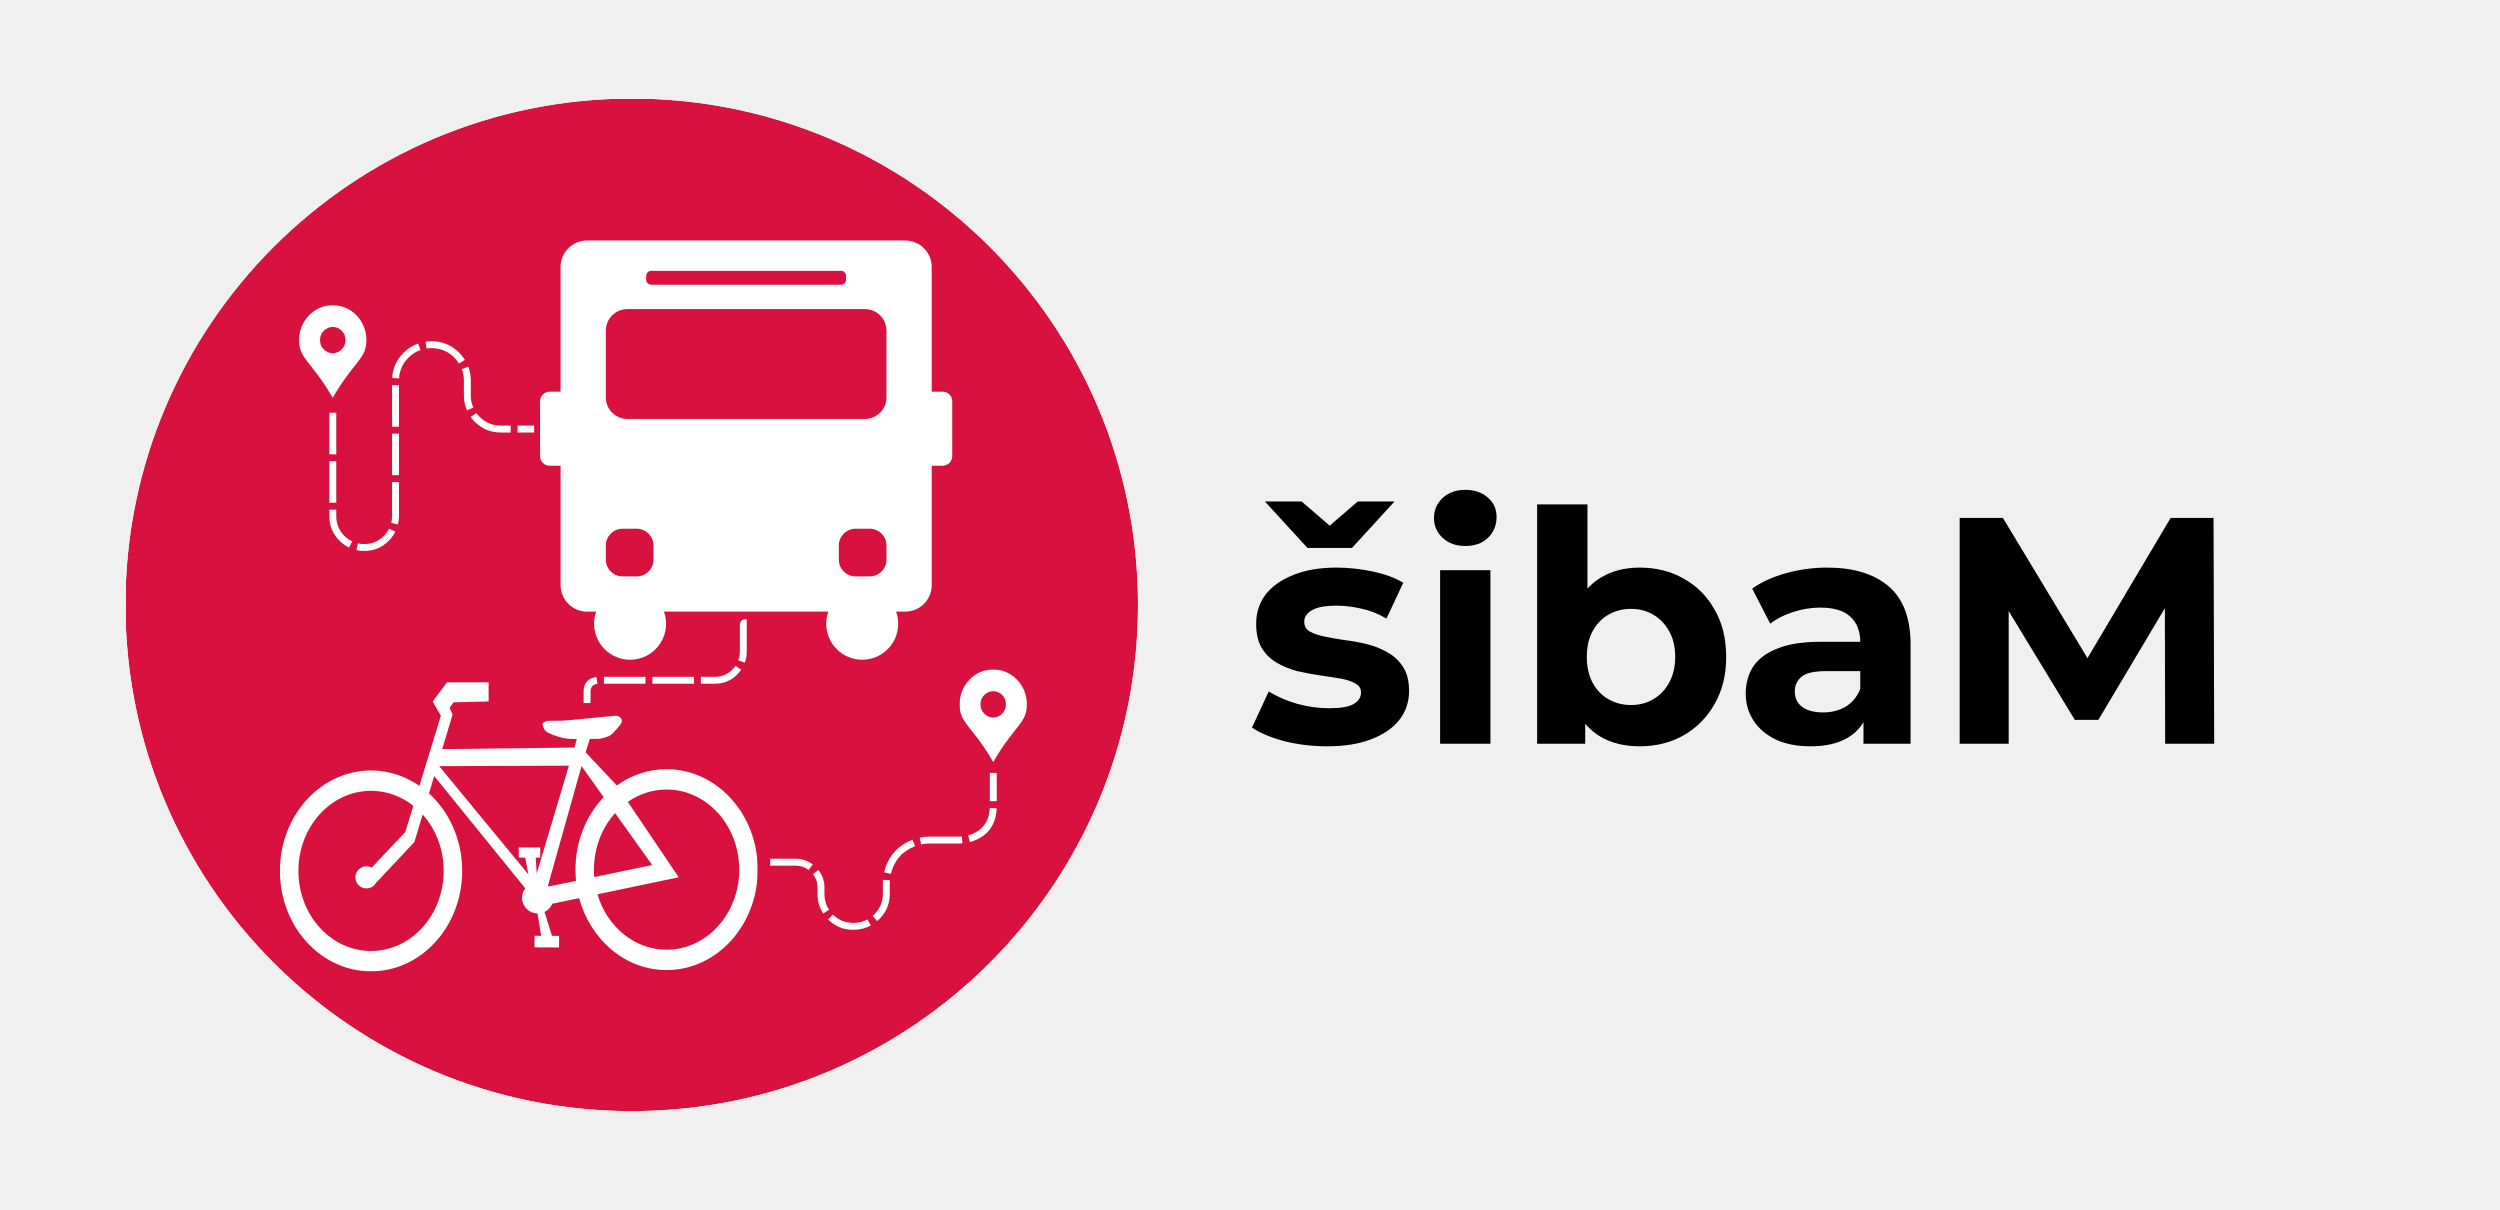
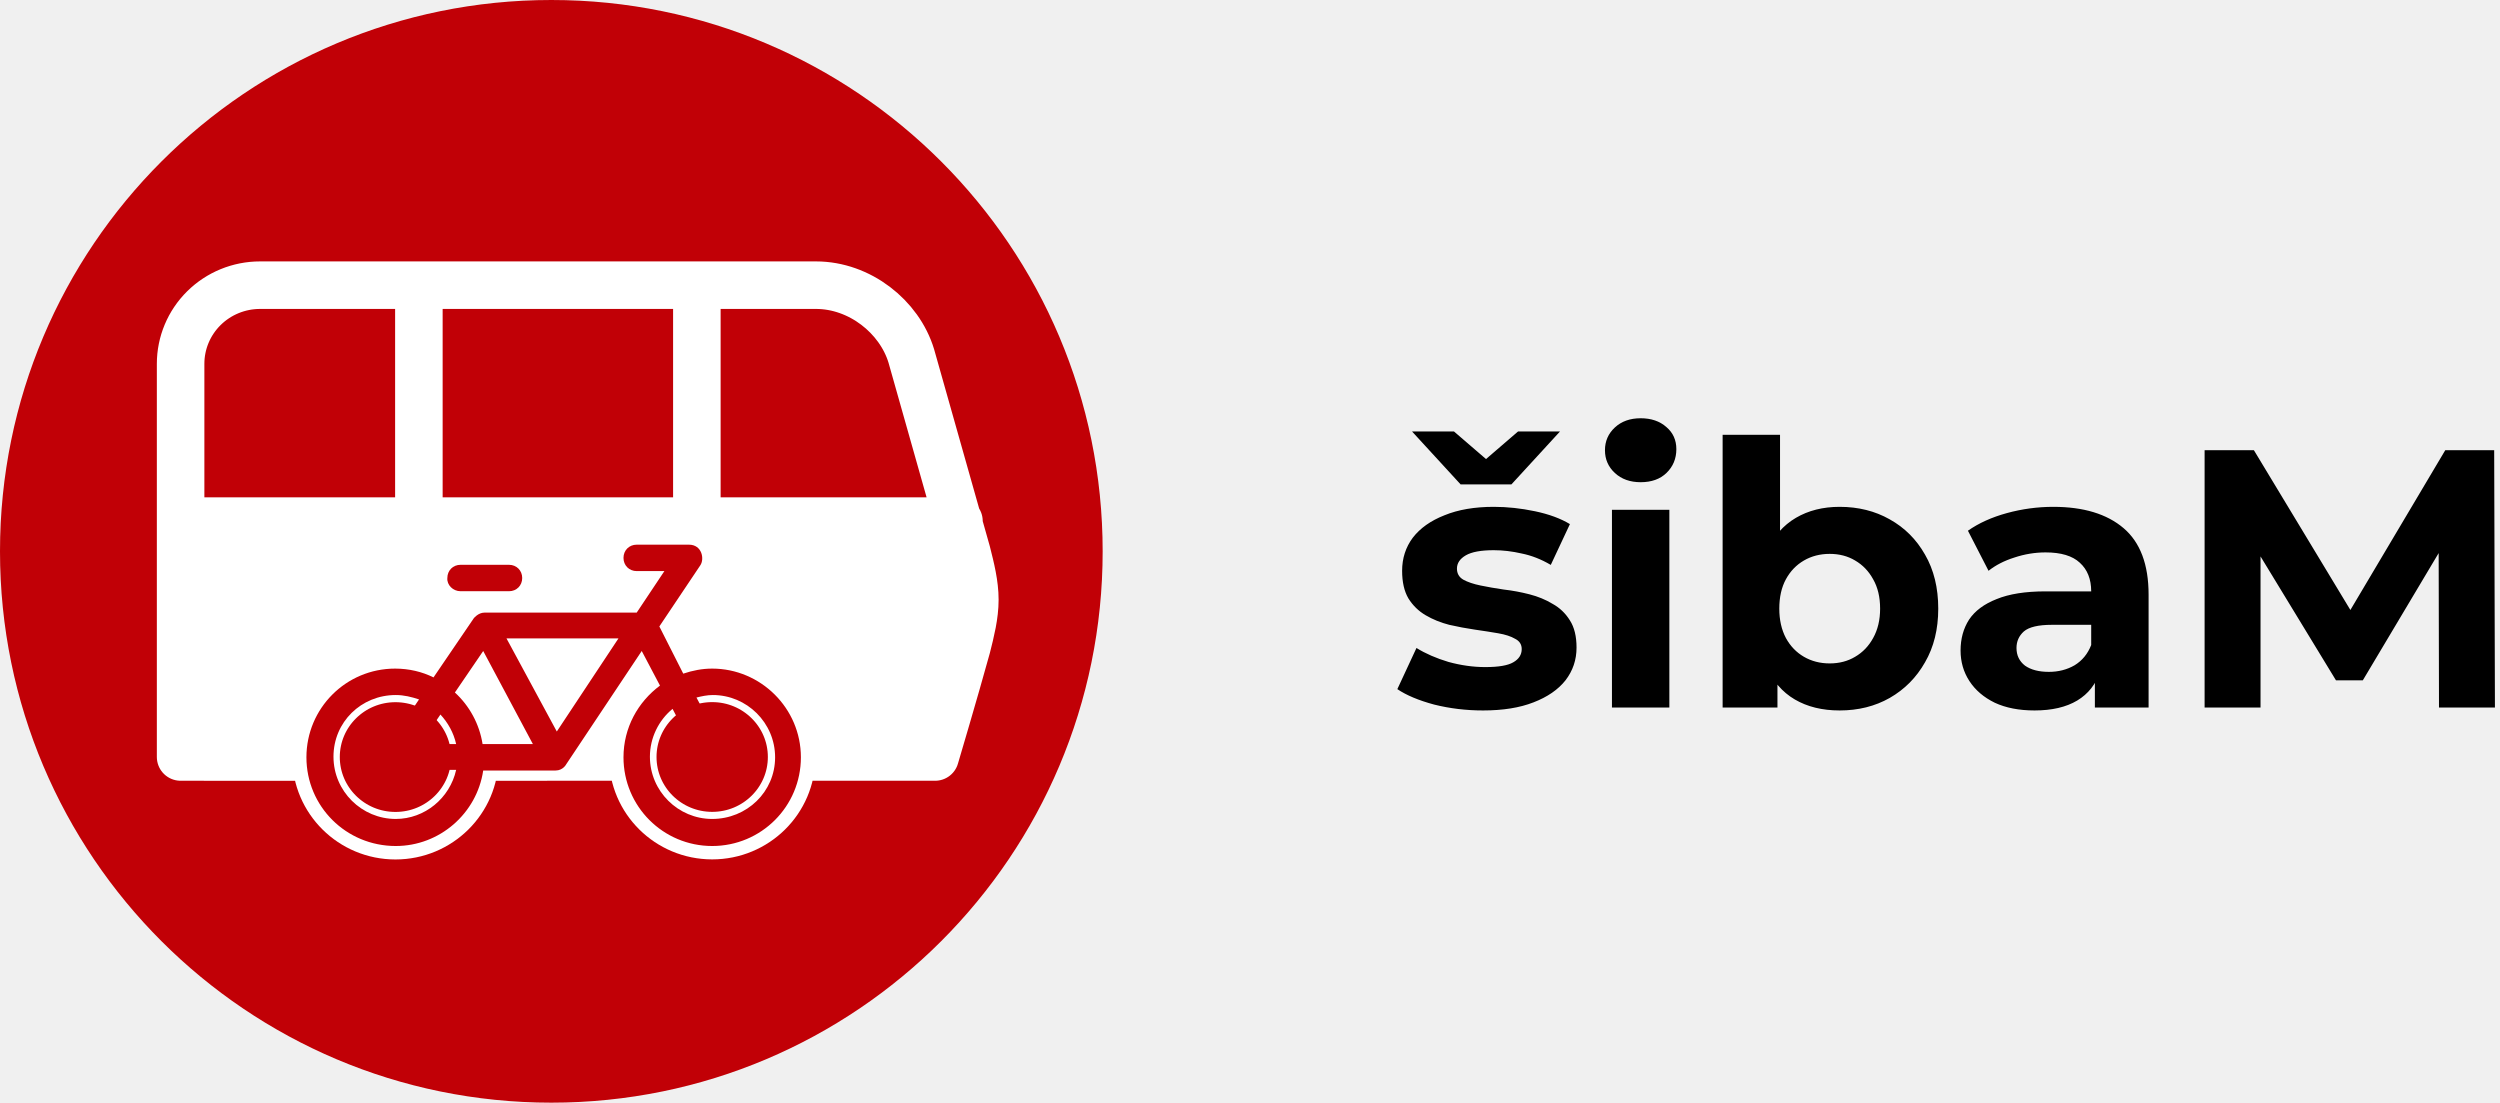
- <svg xmlns="http://www.w3.org/2000/svg" width="279" height="135" viewBox="0 0 279 135" fill="none">
-   <path d="M148.108 83.288C146.452 83.288 144.856 83.096 143.32 82.712C141.808 82.304 140.608 81.8 139.72 81.2L141.592 77.168C142.48 77.72 143.524 78.176 144.724 78.536C145.948 78.872 147.148 79.04 148.324 79.04C149.62 79.04 150.532 78.884 151.06 78.572C151.612 78.26 151.888 77.828 151.888 77.276C151.888 76.82 151.672 76.484 151.24 76.268C150.832 76.028 150.28 75.848 149.584 75.728C148.888 75.608 148.12 75.488 147.28 75.368C146.464 75.248 145.636 75.092 144.796 74.9C143.956 74.684 143.188 74.372 142.492 73.964C141.796 73.556 141.232 73.004 140.8 72.308C140.392 71.612 140.188 70.712 140.188 69.608C140.188 68.384 140.536 67.304 141.232 66.368C141.952 65.432 142.984 64.7 144.328 64.172C145.672 63.62 147.28 63.344 149.152 63.344C150.472 63.344 151.816 63.488 153.184 63.776C154.552 64.064 155.692 64.484 156.604 65.036L154.732 69.032C153.796 68.48 152.848 68.108 151.888 67.916C150.952 67.7 150.04 67.592 149.152 67.592C147.904 67.592 146.992 67.76 146.416 68.096C145.84 68.432 145.552 68.864 145.552 69.392C145.552 69.872 145.756 70.232 146.164 70.472C146.596 70.712 147.16 70.904 147.856 71.048C148.552 71.192 149.308 71.324 150.124 71.444C150.964 71.54 151.804 71.696 152.644 71.912C153.484 72.128 154.24 72.44 154.912 72.848C155.608 73.232 156.172 73.772 156.604 74.468C157.036 75.14 157.252 76.028 157.252 77.132C157.252 78.332 156.892 79.4 156.172 80.336C155.452 81.248 154.408 81.968 153.04 82.496C151.696 83.024 150.052 83.288 148.108 83.288ZM145.912 61.148L141.16 55.964H145.264L150.232 60.248H146.56L151.528 55.964H155.632L150.88 61.148H145.912ZM160.717 83V63.632H166.333V83H160.717ZM163.525 60.932C162.493 60.932 161.653 60.632 161.005 60.032C160.357 59.432 160.033 58.688 160.033 57.8C160.033 56.912 160.357 56.168 161.005 55.568C161.653 54.968 162.493 54.668 163.525 54.668C164.557 54.668 165.397 54.956 166.045 55.532C166.693 56.084 167.017 56.804 167.017 57.692C167.017 58.628 166.693 59.408 166.045 60.032C165.421 60.632 164.581 60.932 163.525 60.932ZM182.993 83.288C181.289 83.288 179.825 82.928 178.601 82.208C177.377 81.488 176.441 80.396 175.793 78.932C175.145 77.444 174.821 75.572 174.821 73.316C174.821 71.036 175.157 69.164 175.829 67.7C176.525 66.236 177.485 65.144 178.709 64.424C179.933 63.704 181.361 63.344 182.993 63.344C184.817 63.344 186.449 63.752 187.889 64.568C189.353 65.384 190.505 66.536 191.345 68.024C192.209 69.512 192.641 71.276 192.641 73.316C192.641 75.332 192.209 77.084 191.345 78.572C190.505 80.06 189.353 81.224 187.889 82.064C186.449 82.88 184.817 83.288 182.993 83.288ZM171.545 83V56.288H177.161V67.556L176.801 73.28L176.909 79.04V83H171.545ZM182.021 78.68C182.957 78.68 183.785 78.464 184.505 78.032C185.249 77.6 185.837 76.988 186.269 76.196C186.725 75.38 186.953 74.42 186.953 73.316C186.953 72.188 186.725 71.228 186.269 70.436C185.837 69.644 185.249 69.032 184.505 68.6C183.785 68.168 182.957 67.952 182.021 67.952C181.085 67.952 180.245 68.168 179.501 68.6C178.757 69.032 178.169 69.644 177.737 70.436C177.305 71.228 177.089 72.188 177.089 73.316C177.089 74.42 177.305 75.38 177.737 76.196C178.169 76.988 178.757 77.6 179.501 78.032C180.245 78.464 181.085 78.68 182.021 78.68ZM207.964 83V79.22L207.604 78.392V71.624C207.604 70.424 207.232 69.488 206.488 68.816C205.768 68.144 204.652 67.808 203.14 67.808C202.108 67.808 201.088 67.976 200.08 68.312C199.096 68.624 198.256 69.056 197.56 69.608L195.544 65.684C196.6 64.94 197.872 64.364 199.36 63.956C200.848 63.548 202.36 63.344 203.896 63.344C206.848 63.344 209.14 64.04 210.772 65.432C212.404 66.824 213.22 68.996 213.22 71.948V83H207.964ZM202.06 83.288C200.548 83.288 199.252 83.036 198.172 82.532C197.092 82.004 196.264 81.296 195.688 80.408C195.112 79.52 194.824 78.524 194.824 77.42C194.824 76.268 195.1 75.26 195.652 74.396C196.228 73.532 197.128 72.86 198.352 72.38C199.576 71.876 201.172 71.624 203.14 71.624H208.288V74.9H203.752C202.432 74.9 201.52 75.116 201.016 75.548C200.536 75.98 200.296 76.52 200.296 77.168C200.296 77.888 200.572 78.464 201.124 78.896C201.7 79.304 202.48 79.508 203.464 79.508C204.4 79.508 205.24 79.292 205.984 78.86C206.728 78.404 207.268 77.744 207.604 76.88L208.468 79.472C208.06 80.72 207.316 81.668 206.236 82.316C205.156 82.964 203.764 83.288 202.06 83.288ZM218.699 83V57.8H223.523L234.251 75.584H231.695L242.243 57.8H247.031L247.103 83H241.631L241.595 66.188H242.603L234.179 80.336H231.551L222.947 66.188H224.171V83H218.699Z" fill="black" />
-   <g clip-path="url(#clip0_3_36)">
-     <mask id="mask0_3_36" style="mask-type:luminance" maskUnits="userSpaceOnUse" x="14" y="11" width="113" height="113">
-       <path d="M14 11H127V124H14V11Z" fill="white" />
-     </mask>
-     <g mask="url(#mask0_3_36)">
-       <mask id="mask1_3_36" style="mask-type:luminance" maskUnits="userSpaceOnUse" x="14" y="11" width="113" height="113">
-         <path d="M70.499 11C39.296 11 14 36.296 14 67.499C14 98.704 39.296 124 70.499 124C101.704 124 127 98.704 127 67.499C127 36.296 101.704 11 70.499 11Z" fill="white" />
-       </mask>
-       <g mask="url(#mask1_3_36)">
-         <mask id="mask2_3_36" style="mask-type:luminance" maskUnits="userSpaceOnUse" x="14" y="11" width="114" height="114">
-           <path d="M127.429 11H14V124.429H127.429V11Z" fill="white" />
-         </mask>
-         <g mask="url(#mask2_3_36)">
-           <mask id="mask3_3_36" style="mask-type:luminance" maskUnits="userSpaceOnUse" x="14" y="11" width="113" height="113">
-             <path d="M14 11H127V124H14V11Z" fill="white" />
-           </mask>
-           <g mask="url(#mask3_3_36)">
-             <mask id="mask4_3_36" style="mask-type:luminance" maskUnits="userSpaceOnUse" x="14" y="11" width="113" height="113">
-               <path d="M70.499 11C39.296 11 14 36.296 14 67.499C14 98.704 39.296 124 70.499 124C101.704 124 127 98.704 127 67.499C127 36.296 101.704 11 70.499 11Z" fill="white" />
-             </mask>
-             <g mask="url(#mask4_3_36)">
-               <path d="M14 11H127V124H14V11Z" fill="#D9113E" />
-             </g>
-           </g>
-         </g>
-       </g>
-     </g>
-     <mask id="mask5_3_36" style="mask-type:luminance" maskUnits="userSpaceOnUse" x="31" y="76" width="54" height="33">
-       <path d="M31.244 76.091H84.547V108.446H31.244V76.091Z" fill="white" />
-     </mask>
-     <g mask="url(#mask5_3_36)">
-       <path d="M49.888 76.149L48.281 78.28L49.199 79.875L46.806 87.698C45.241 86.616 43.39 85.984 41.409 85.984C35.792 85.984 31.238 91.001 31.238 97.192C31.238 103.385 35.792 108.401 41.409 108.401C47.026 108.401 51.579 103.385 51.579 97.192C51.579 93.709 50.137 90.596 47.876 88.539L48.456 86.606L58.616 99.137C58.397 99.431 58.256 99.792 58.256 100.186C58.256 101.145 59.027 101.927 59.982 101.945L60.397 104.436L59.654 104.426V105.725L62.387 105.737L62.397 104.448L61.599 104.436L60.769 101.771C61.16 101.582 61.478 101.258 61.643 100.853L64.636 100.231C65.881 104.871 69.778 108.26 74.392 108.26C80.009 108.26 84.565 103.244 84.565 97.051C84.565 90.858 80.009 85.841 74.392 85.841C72.346 85.841 70.439 86.509 68.844 87.655L68.821 87.633L65.357 83.962L65.816 82.475C66.384 82.461 66.862 82.443 66.908 82.443C67.031 82.443 67.816 82.276 68.123 82.05C68.642 81.662 69.194 80.904 69.291 80.771C69.387 80.638 69.456 80.385 69.335 80.203C69.214 80.022 68.989 79.863 68.723 79.875C68.457 79.887 68.195 79.921 66.167 80.117C64.139 80.31 62.983 80.433 62.572 80.433C62.159 80.433 61.11 80.437 60.999 80.465C60.767 80.526 60.518 80.761 60.518 80.761C60.518 80.761 60.634 81.132 60.671 81.253C60.707 81.374 60.9 81.67 61.118 81.754C61.337 81.839 62.06 82.217 63.053 82.399C63.363 82.457 63.855 82.477 64.374 82.487L64.1 83.426L49.352 83.601L50.51 79.734L50.172 79.013L50.609 78.379L54.53 78.28V76.149H49.888ZM63.488 85.448L59.895 97.488L59.785 95.717H60.288L60.298 94.581L57.895 94.569V95.707H58.604L58.977 97.596L49.014 85.502L63.488 85.448ZM64.898 85.502L67.367 88.954C65.434 90.994 64.221 93.866 64.221 97.051C64.221 97.475 64.246 97.894 64.286 98.307L61.249 98.93C61.218 98.899 61.182 98.879 61.15 98.853L64.898 85.502ZM74.392 88.112C78.869 88.112 82.499 92.114 82.499 97.051C82.499 101.985 78.869 105.987 74.392 105.987C70.789 105.987 67.734 103.391 66.678 99.804L75.748 97.903L70.066 89.49C71.319 88.618 72.803 88.112 74.392 88.112ZM41.409 88.255C43.169 88.255 44.798 88.876 46.127 89.927L45.231 92.855L41.473 96.831C41.431 96.809 41.389 96.785 41.342 96.767C41.205 96.71 41.054 96.678 40.895 96.678C40.214 96.678 39.66 97.232 39.66 97.912C39.66 98.595 40.214 99.147 40.895 99.147C41.32 99.147 41.689 98.93 41.91 98.601L41.922 98.579L46.248 93.969L47.167 90.9C48.621 92.515 49.515 94.737 49.515 97.194C49.515 102.128 45.886 106.13 41.409 106.13C36.931 106.13 33.302 102.128 33.302 97.194C33.302 92.257 36.931 88.255 41.409 88.255ZM68.646 90.747L72.787 96.537L66.318 97.88C66.296 97.608 66.286 97.329 66.286 97.051C66.286 94.589 67.184 92.364 68.646 90.747Z" fill="white" />
-     </g>
-     <path d="M101.023 26.838H65.516C63.883 26.838 62.56 28.163 62.56 29.797V65.3C62.56 66.933 63.883 68.258 65.516 68.258H66.531C66.38 68.681 66.298 69.134 66.298 69.61C66.298 71.827 68.096 73.626 70.316 73.626C72.533 73.626 74.332 71.827 74.332 69.61C74.332 69.134 74.249 68.681 74.098 68.258H92.44C92.288 68.681 92.206 69.134 92.206 69.61C92.206 71.827 94.002 73.626 96.222 73.626C98.441 73.626 100.24 71.827 100.24 69.61C100.24 69.134 100.157 68.681 100.006 68.258H101.021C102.655 68.258 103.978 66.933 103.978 65.3V29.797C103.978 28.163 102.655 26.838 101.021 26.838H101.023ZM72.116 30.788C72.116 30.48 72.364 30.228 72.674 30.228H93.865C94.172 30.228 94.423 30.477 94.423 30.788V31.215C94.423 31.521 94.176 31.773 93.865 31.773H72.672C72.364 31.773 72.114 31.523 72.114 31.215V30.788H72.116ZM67.609 36.9C67.609 35.571 68.686 34.495 70.014 34.495H96.522C97.851 34.495 98.929 35.571 98.929 36.9V44.35C98.929 45.677 97.851 46.755 96.522 46.755H70.014C68.686 46.755 67.609 45.677 67.609 44.35V36.9ZM71.057 64.325H69.48C68.449 64.325 67.609 63.487 67.609 62.454V60.879C67.609 59.846 68.449 59.006 69.48 59.006H71.057C72.088 59.006 72.928 59.846 72.928 60.879V62.454C72.928 63.487 72.088 64.325 71.057 64.325ZM97.06 64.325H95.483C94.452 64.325 93.612 63.487 93.612 62.454V60.879C93.612 59.846 94.452 59.006 95.483 59.006H97.06C98.091 59.006 98.931 59.846 98.931 60.879V62.454C98.931 63.487 98.091 64.325 97.06 64.325Z" fill="white" />
-     <path d="M61.337 43.709H63.78C63.923 43.709 64.058 43.738 64.189 43.792C64.32 43.846 64.437 43.923 64.535 44.024C64.636 44.124 64.713 44.239 64.767 44.37C64.822 44.501 64.85 44.638 64.85 44.779V50.906C64.85 51.047 64.822 51.184 64.767 51.314C64.713 51.445 64.636 51.56 64.535 51.661C64.437 51.761 64.32 51.838 64.189 51.892C64.058 51.947 63.923 51.973 63.78 51.973H61.337C61.196 51.973 61.059 51.947 60.928 51.892C60.797 51.838 60.683 51.761 60.582 51.661C60.481 51.56 60.405 51.445 60.35 51.314C60.296 51.184 60.27 51.047 60.27 50.906V44.779C60.27 44.638 60.296 44.501 60.35 44.37C60.405 44.239 60.481 44.124 60.582 44.024C60.683 43.923 60.797 43.846 60.928 43.792C61.059 43.738 61.196 43.709 61.337 43.709Z" fill="white" />
-     <path d="M102.759 43.709H105.202C105.343 43.709 105.48 43.738 105.611 43.792C105.742 43.846 105.857 43.923 105.958 44.024C106.058 44.124 106.135 44.239 106.189 44.37C106.244 44.501 106.27 44.638 106.27 44.779V50.906C106.27 51.047 106.244 51.184 106.189 51.314C106.135 51.445 106.058 51.56 105.958 51.661C105.857 51.761 105.742 51.838 105.611 51.892C105.48 51.947 105.343 51.973 105.202 51.973H102.759C102.616 51.973 102.481 51.947 102.351 51.892C102.22 51.838 102.103 51.761 102.004 51.661C101.903 51.56 101.827 51.445 101.773 51.314C101.718 51.184 101.69 51.047 101.69 50.906V44.779C101.69 44.638 101.718 44.501 101.773 44.37C101.827 44.239 101.903 44.124 102.004 44.024C102.103 43.923 102.22 43.846 102.351 43.792C102.481 43.738 102.616 43.709 102.759 43.709Z" fill="white" />
-     <mask id="mask6_3_36" style="mask-type:luminance" maskUnits="userSpaceOnUse" x="59" y="25" width="49" height="50">
-       <path d="M59.609 25.565H107.118V74.234H59.609V25.565Z" fill="white" />
-     </mask>
-     <g mask="url(#mask6_3_36)">
-       <path d="M83.27 87.097C62.942 87.097 46.405 70.558 46.405 50.233C46.405 29.907 62.942 13.37 83.27 13.37C103.597 13.37 120.134 29.905 120.134 50.233C120.134 70.562 103.595 87.097 83.27 87.097ZM83.27 15.372C64.048 15.372 48.409 31.011 48.409 50.233C48.409 69.455 64.048 85.093 83.27 85.093C102.492 85.093 118.13 69.455 118.13 50.233C118.13 31.011 102.492 15.372 83.27 15.372Z" fill="white" />
-     </g>
-     <mask id="mask7_3_36" style="mask-type:luminance" maskUnits="userSpaceOnUse" x="33" y="34" width="9" height="11">
-       <path d="M33.361 34.056H41.086V44.487H33.361V34.056Z" fill="white" />
-     </mask>
-     <g mask="url(#mask7_3_36)">
-       <path d="M37.133 34.056C35.059 34.056 33.377 35.8 33.377 37.953C33.377 40.104 34.742 40.26 37.133 44.396C39.52 40.26 40.891 40.104 40.891 37.953C40.891 35.8 39.209 34.056 37.133 34.056ZM37.133 39.426C36.942 39.422 36.758 39.381 36.583 39.305C36.408 39.228 36.253 39.12 36.12 38.983C35.987 38.844 35.884 38.687 35.814 38.507C35.745 38.33 35.711 38.145 35.715 37.953C35.711 37.76 35.745 37.577 35.816 37.398C35.884 37.22 35.987 37.061 36.12 36.924C36.253 36.785 36.408 36.679 36.583 36.602C36.758 36.526 36.942 36.485 37.133 36.481C37.324 36.485 37.51 36.526 37.685 36.602C37.86 36.679 38.015 36.785 38.148 36.924C38.281 37.061 38.382 37.22 38.452 37.398C38.523 37.577 38.557 37.76 38.553 37.953C38.557 38.145 38.523 38.33 38.452 38.507C38.382 38.687 38.281 38.844 38.148 38.983C38.015 39.12 37.86 39.228 37.685 39.305C37.51 39.381 37.326 39.422 37.133 39.426Z" fill="white" />
-     </g>
-     <mask id="mask8_3_36" style="mask-type:luminance" maskUnits="userSpaceOnUse" x="107" y="74" width="8" height="12">
-       <path d="M107.071 74.707H114.795V85.136H107.071V74.707Z" fill="white" />
-     </mask>
-     <g mask="url(#mask8_3_36)">
-       <path d="M110.844 74.707C108.769 74.707 107.086 76.451 107.086 78.602C107.086 80.755 108.451 80.91 110.844 85.045C113.228 80.91 114.6 80.755 114.6 78.602C114.6 76.451 112.918 74.707 110.844 74.707ZM110.844 80.075C110.652 80.072 110.467 80.032 110.292 79.956C110.117 79.879 109.962 79.77 109.829 79.633C109.696 79.494 109.595 79.337 109.525 79.158C109.454 78.981 109.42 78.796 109.424 78.602C109.42 78.411 109.454 78.228 109.525 78.048C109.595 77.871 109.696 77.712 109.829 77.575C109.962 77.436 110.117 77.329 110.292 77.253C110.469 77.176 110.652 77.136 110.844 77.132C111.035 77.136 111.218 77.176 111.394 77.253C111.571 77.329 111.724 77.436 111.857 77.575C111.99 77.712 112.092 77.871 112.163 78.048C112.233 78.228 112.266 78.411 112.264 78.602C112.266 78.796 112.233 78.981 112.163 79.158C112.092 79.337 111.99 79.494 111.857 79.633C111.724 79.77 111.571 79.879 111.394 79.956C111.218 80.032 111.035 80.072 110.844 80.075Z" fill="white" />
-     </g>
-     <path d="M37.528 46.064V50.7H36.754V46.064H37.528ZM37.528 51.471V56.108H36.754V51.471H37.528ZM37.528 56.879V57.604C37.528 58.464 37.832 59.197 38.438 59.806C38.69 60.057 38.976 60.261 39.298 60.414L38.964 61.111C38.563 60.919 38.206 60.665 37.892 60.351C37.135 59.594 36.754 58.678 36.754 57.604V56.879H37.528ZM39.947 60.639C40.174 60.692 40.406 60.718 40.639 60.718C41.499 60.718 42.232 60.414 42.841 59.806C43.08 59.566 43.276 59.294 43.427 58.99L44.12 59.334C43.93 59.713 43.687 60.053 43.386 60.351C42.629 61.111 41.713 61.489 40.639 61.489C40.347 61.489 40.059 61.457 39.773 61.392L39.947 60.639ZM43.662 58.345C43.723 58.102 43.753 57.856 43.753 57.604V53.802H44.524V57.604C44.524 57.918 44.488 58.227 44.413 58.529L43.662 58.345ZM43.753 53.03V48.394H44.524V53.03H43.753ZM43.753 47.623V42.986H44.524V47.623H43.753ZM43.761 42.185C43.834 41.085 44.261 40.145 45.04 39.365C45.507 38.9 46.051 38.556 46.671 38.334L46.931 39.061C46.419 39.244 45.97 39.528 45.586 39.913C44.943 40.556 44.593 41.329 44.532 42.235L43.761 42.185ZM47.495 38.127C47.711 38.094 47.928 38.078 48.148 38.078C49.36 38.078 50.397 38.507 51.255 39.365C51.495 39.607 51.704 39.871 51.883 40.161L51.227 40.568C51.08 40.33 50.907 40.111 50.709 39.913C50 39.204 49.147 38.852 48.148 38.852C47.966 38.852 47.787 38.866 47.61 38.892L47.495 38.127ZM52.258 40.92C52.447 41.422 52.542 41.939 52.542 42.473V44.153C52.542 44.616 52.635 45.059 52.818 45.484L52.109 45.792C51.883 45.268 51.769 44.723 51.769 44.153V42.473C51.769 42.032 51.692 41.607 51.535 41.194L52.258 40.92ZM53.158 46.088C53.267 46.241 53.388 46.382 53.521 46.515C54.173 47.168 54.961 47.494 55.883 47.494H56.991V48.267H55.883C54.747 48.267 53.777 47.864 52.973 47.061C52.81 46.898 52.663 46.722 52.528 46.535L53.158 46.088ZM57.762 47.494H59.609V48.267H57.762V47.494Z" fill="white" />
-     <path d="M83.34 69.888H83.147C83.199 69.888 83.246 69.87 83.284 69.831C83.32 69.795 83.34 69.749 83.34 69.696V72.709C83.34 73.142 83.266 73.561 83.115 73.964L82.392 73.694C82.508 73.378 82.567 73.05 82.567 72.709V69.696C82.567 69.535 82.623 69.398 82.738 69.285C82.851 69.173 82.986 69.116 83.147 69.116H83.34V69.888ZM82.716 74.733C82.001 75.781 81.012 76.304 79.745 76.304H78.215V75.531H79.745C80.74 75.531 81.518 75.12 82.078 74.298L82.716 74.733ZM77.441 76.304H72.807V75.531H77.441V76.304ZM72.034 76.304H67.399V75.531H72.034V76.304ZM66.668 76.312C66.159 76.383 65.905 76.677 65.905 77.192V78.465H65.132V77.192C65.132 76.228 65.609 75.68 66.564 75.547L66.668 76.312Z" fill="white" />
-     <path d="M85.95 95.832H88.786C89.495 95.832 90.135 96.043 90.706 96.466L90.244 97.087C89.811 96.767 89.326 96.606 88.786 96.606H85.95V95.832ZM91.338 97.087C91.785 97.667 92.009 98.321 92.009 99.055V99.8C92.009 100.428 92.178 101.006 92.518 101.532L91.87 101.951C91.447 101.298 91.235 100.581 91.235 99.8V99.055C91.235 98.499 91.066 97.999 90.726 97.558L91.338 97.087ZM92.953 102.067C93.576 102.684 94.327 102.994 95.203 102.994H95.269C95.819 102.994 96.335 102.863 96.816 102.603L97.183 103.282C96.588 103.604 95.95 103.765 95.269 103.765H95.203C94.113 103.765 93.183 103.383 92.409 102.615L92.953 102.067ZM97.388 102.21C98.147 101.56 98.528 100.734 98.528 99.733V98.565C98.528 98.438 98.534 98.313 98.542 98.189L99.313 98.243C99.305 98.35 99.301 98.456 99.301 98.565V99.733C99.301 100.97 98.83 101.993 97.889 102.799L97.388 102.21ZM98.671 97.355C99.092 95.588 100.149 94.376 101.843 93.715L102.123 94.436C100.681 94.998 99.781 96.029 99.422 97.534L98.671 97.355ZM102.637 93.478C102.995 93.401 103.36 93.363 103.73 93.363H107.102C107.184 93.363 107.265 93.359 107.347 93.355L107.402 94.124C107.303 94.132 107.202 94.136 107.102 94.136H103.73C103.414 94.136 103.104 94.168 102.798 94.233L102.637 93.478ZM108.034 93.232C109.573 92.789 110.382 91.768 110.461 90.169L111.232 90.205C111.136 92.173 110.141 93.429 108.248 93.975L108.034 93.232ZM110.465 89.407V86.251H111.236V89.407H110.465Z" fill="white" />
-   </g>
-   <defs>
-     <clipPath id="clip0_3_36">
-       <rect width="113" height="113" fill="white" transform="translate(14 11)" />
-     </clipPath>
-   </defs>
+ <svg xmlns="http://www.w3.org/2000/svg" width="263" height="116" viewBox="0 0 263 116" fill="none">
+   <path d="M156.019 74.74C154.239 74.74 152.523 74.534 150.871 74.121C149.245 73.683 147.955 73.142 147 72.497L149.013 68.167C149.968 68.76 151.09 69.249 152.381 69.636C153.697 69.997 154.987 70.177 156.252 70.177C157.645 70.177 158.626 70.01 159.194 69.675C159.787 69.34 160.084 68.876 160.084 68.283C160.084 67.793 159.852 67.432 159.387 67.2C158.948 66.942 158.355 66.749 157.606 66.62C156.858 66.491 156.032 66.362 155.129 66.233C154.252 66.104 153.361 65.937 152.458 65.731C151.555 65.499 150.729 65.164 149.981 64.725C149.232 64.287 148.626 63.694 148.161 62.947C147.723 62.199 147.503 61.232 147.503 60.047C147.503 58.732 147.877 57.572 148.626 56.567C149.4 55.561 150.51 54.775 151.955 54.208C153.4 53.615 155.129 53.319 157.142 53.319C158.561 53.319 160.006 53.473 161.477 53.783C162.948 54.092 164.174 54.543 165.155 55.136L163.142 59.428C162.135 58.835 161.116 58.436 160.084 58.229C159.077 57.997 158.097 57.881 157.142 57.881C155.8 57.881 154.819 58.062 154.2 58.423C153.581 58.784 153.271 59.248 153.271 59.815C153.271 60.33 153.49 60.717 153.929 60.975C154.394 61.232 155 61.439 155.748 61.593C156.497 61.748 157.31 61.89 158.187 62.019C159.09 62.122 159.994 62.289 160.897 62.521C161.8 62.753 162.613 63.088 163.335 63.527C164.084 63.939 164.69 64.519 165.155 65.267C165.619 65.988 165.852 66.942 165.852 68.128C165.852 69.417 165.465 70.564 164.69 71.569C163.916 72.549 162.794 73.322 161.323 73.889C159.877 74.456 158.11 74.74 156.019 74.74ZM153.658 50.96L148.548 45.392H152.961L158.303 49.993H154.355L159.697 45.392H164.11L159 50.96H153.658ZM169.577 74.431V53.628H175.616V74.431H169.577ZM172.597 50.728C171.487 50.728 170.584 50.406 169.887 49.761C169.19 49.117 168.842 48.318 168.842 47.364C168.842 46.41 169.19 45.611 169.887 44.967C170.584 44.322 171.487 44 172.597 44C173.706 44 174.61 44.309 175.306 44.928C176.003 45.521 176.352 46.294 176.352 47.248C176.352 48.253 176.003 49.091 175.306 49.761C174.635 50.406 173.732 50.728 172.597 50.728ZM193.53 74.74C191.698 74.74 190.124 74.353 188.808 73.58C187.491 72.807 186.485 71.634 185.788 70.061C185.091 68.463 184.743 66.452 184.743 64.029C184.743 61.58 185.104 59.57 185.827 57.997C186.575 56.425 187.608 55.252 188.924 54.479C190.24 53.705 191.775 53.319 193.53 53.319C195.491 53.319 197.246 53.757 198.795 54.633C200.369 55.51 201.608 56.747 202.511 58.345C203.44 59.944 203.904 61.838 203.904 64.029C203.904 66.195 203.44 68.076 202.511 69.675C201.608 71.273 200.369 72.523 198.795 73.425C197.246 74.302 195.491 74.74 193.53 74.74ZM181.22 74.431V45.74H187.259V57.843L186.872 63.991L186.988 70.177V74.431H181.22ZM192.485 69.791C193.491 69.791 194.382 69.559 195.156 69.095C195.956 68.631 196.588 67.973 197.053 67.123C197.543 66.246 197.788 65.215 197.788 64.029C197.788 62.818 197.543 61.787 197.053 60.936C196.588 60.085 195.956 59.428 195.156 58.964C194.382 58.5 193.491 58.268 192.485 58.268C191.478 58.268 190.575 58.5 189.775 58.964C188.975 59.428 188.343 60.085 187.878 60.936C187.414 61.787 187.182 62.818 187.182 64.029C187.182 65.215 187.414 66.246 187.878 67.123C188.343 67.973 188.975 68.631 189.775 69.095C190.575 69.559 191.478 69.791 192.485 69.791ZM220.381 74.431V70.371L219.994 69.481V62.212C219.994 60.923 219.594 59.918 218.794 59.196C218.019 58.474 216.819 58.113 215.194 58.113C214.084 58.113 212.987 58.294 211.903 58.655C210.845 58.99 209.942 59.454 209.194 60.047L207.026 55.832C208.161 55.033 209.529 54.414 211.129 53.976C212.729 53.538 214.355 53.319 216.006 53.319C219.181 53.319 221.645 54.066 223.4 55.561C225.155 57.056 226.032 59.389 226.032 62.56V74.431H220.381ZM214.032 74.74C212.406 74.74 211.013 74.469 209.852 73.928C208.69 73.361 207.8 72.6 207.181 71.647C206.561 70.693 206.252 69.623 206.252 68.437C206.252 67.2 206.548 66.117 207.142 65.189C207.761 64.261 208.729 63.54 210.045 63.024C211.361 62.483 213.077 62.212 215.194 62.212H220.729V65.731H215.852C214.432 65.731 213.452 65.963 212.91 66.427C212.394 66.891 212.135 67.471 212.135 68.167C212.135 68.94 212.432 69.559 213.026 70.023C213.645 70.461 214.484 70.68 215.542 70.68C216.548 70.68 217.452 70.448 218.252 69.984C219.052 69.494 219.632 68.785 219.994 67.857L220.923 70.641C220.484 71.982 219.684 73 218.523 73.696C217.361 74.392 215.865 74.74 214.032 74.74ZM231.924 74.431V47.364H237.111L248.646 66.465H245.898L257.24 47.364H262.388L262.466 74.431H256.582L256.543 56.373H257.627L248.569 71.569H245.743L236.491 56.373H237.808V74.431H231.924Z" fill="black" />
+   <circle cx="58" cy="58" r="58" fill="#C10006" />
+   <path d="M83.278 79.635H98.375C98.375 79.635 100.464 72.604 101.717 68.054C102.135 66.399 102.553 64.745 102.553 63.09C102.553 61.436 102.135 59.781 101.717 58.127L100.782 54.818H73.309H44.066H19V79.635L33.247 79.643C33.247 75.074 36.988 71.371 41.602 71.371C46.217 71.371 49.957 75.074 49.957 79.643L59.122 79.635H66.567C66.567 75.067 70.308 71.363 74.923 71.363C79.537 71.363 83.278 75.067 83.278 79.635Z" fill="white" />
+   <path d="M44.066 30V54.818M19 79.635V54.818H44.066M44.066 54.818H73.309M73.309 30V54.818M73.309 54.818H100.782M19 54.818H100.782M100.882 54.818H100.782M83.278 79.635H98.375C98.375 79.635 100.464 72.604 101.717 68.054C102.135 66.399 102.553 64.745 102.553 63.09C102.553 61.436 102.135 59.781 101.717 58.127L100.782 54.818M83.278 79.635C83.278 84.204 79.537 87.908 74.923 87.908C70.308 87.908 66.567 84.204 66.567 79.635M83.278 79.635C83.278 75.067 79.537 71.363 74.923 71.363C70.308 71.363 66.567 75.067 66.567 79.635M33.247 79.643L19 79.635V38.273C19 36.079 19.88 33.974 21.447 32.423C23.014 30.872 25.139 30 27.355 30H85.842C90.438 30 94.615 33.309 95.869 37.445L100.782 54.818M33.247 79.643C33.247 84.212 36.988 87.916 41.602 87.916C46.217 87.916 49.957 84.212 49.957 79.643M33.247 79.643C33.247 75.074 36.988 71.371 41.602 71.371C46.217 71.371 49.957 75.074 49.957 79.643M49.957 79.643L59.122 79.635H66.567" stroke="white" stroke-width="5" stroke-linecap="round" stroke-linejoin="round" />
+   <path d="M74.923 70.337C73.864 70.337 72.871 70.536 71.878 70.867L69.363 65.903L73.665 59.483C74.129 58.822 73.864 57.299 72.474 57.299H66.981C66.187 57.299 65.591 57.895 65.591 58.689C65.591 59.483 66.187 60.079 66.981 60.079H69.893L66.981 64.447H50.965C50.303 64.447 49.84 65.043 49.84 65.043L45.605 71.263C44.413 70.668 43.024 70.337 41.568 70.337C36.406 70.337 32.236 74.506 32.236 79.668C32.236 84.831 36.406 89 41.634 89C46.266 89 50.171 85.558 50.833 81.058H58.444C59.238 81.058 59.569 80.397 59.569 80.397L67.51 68.484L69.43 72.124C67.113 73.845 65.591 76.558 65.591 79.668C65.591 84.831 69.76 89 74.923 89C80.085 89 84.254 84.831 84.254 79.668C84.254 74.506 80.019 70.337 74.923 70.337ZM58.576 76.955L53.282 67.16H65.062L58.576 76.955ZM50.833 68.484L56.061 78.279H50.767C50.436 76.161 49.377 74.242 47.855 72.852L50.833 68.484ZM46.333 75.168C47.127 76.028 47.722 77.087 47.987 78.279H44.215L46.333 75.168ZM41.634 86.154C38.06 86.154 35.082 83.242 35.082 79.602C35.082 75.962 37.994 73.117 41.634 73.117C42.494 73.117 43.288 73.315 44.083 73.58L40.509 78.874C39.913 79.602 40.443 80.992 41.634 80.992H47.987C47.325 83.97 44.678 86.154 41.634 86.154ZM74.923 86.154C71.349 86.154 68.371 83.242 68.371 79.602C68.371 77.617 69.297 75.764 70.753 74.573L73.731 80.264C74.062 80.793 74.856 81.191 75.651 80.86C76.312 80.595 76.577 79.668 76.246 79.007L73.268 73.381C73.797 73.249 74.393 73.117 74.989 73.117C78.562 73.117 81.541 76.028 81.541 79.668C81.541 83.308 78.562 86.154 74.923 86.154ZM48.45 62.197H53.546C54.34 62.197 54.936 61.601 54.936 60.807C54.936 60.013 54.34 59.417 53.546 59.417H48.45C47.656 59.417 47.061 60.013 47.061 60.807C46.994 61.535 47.656 62.197 48.45 62.197Z" fill="#C10006" />
</svg>
